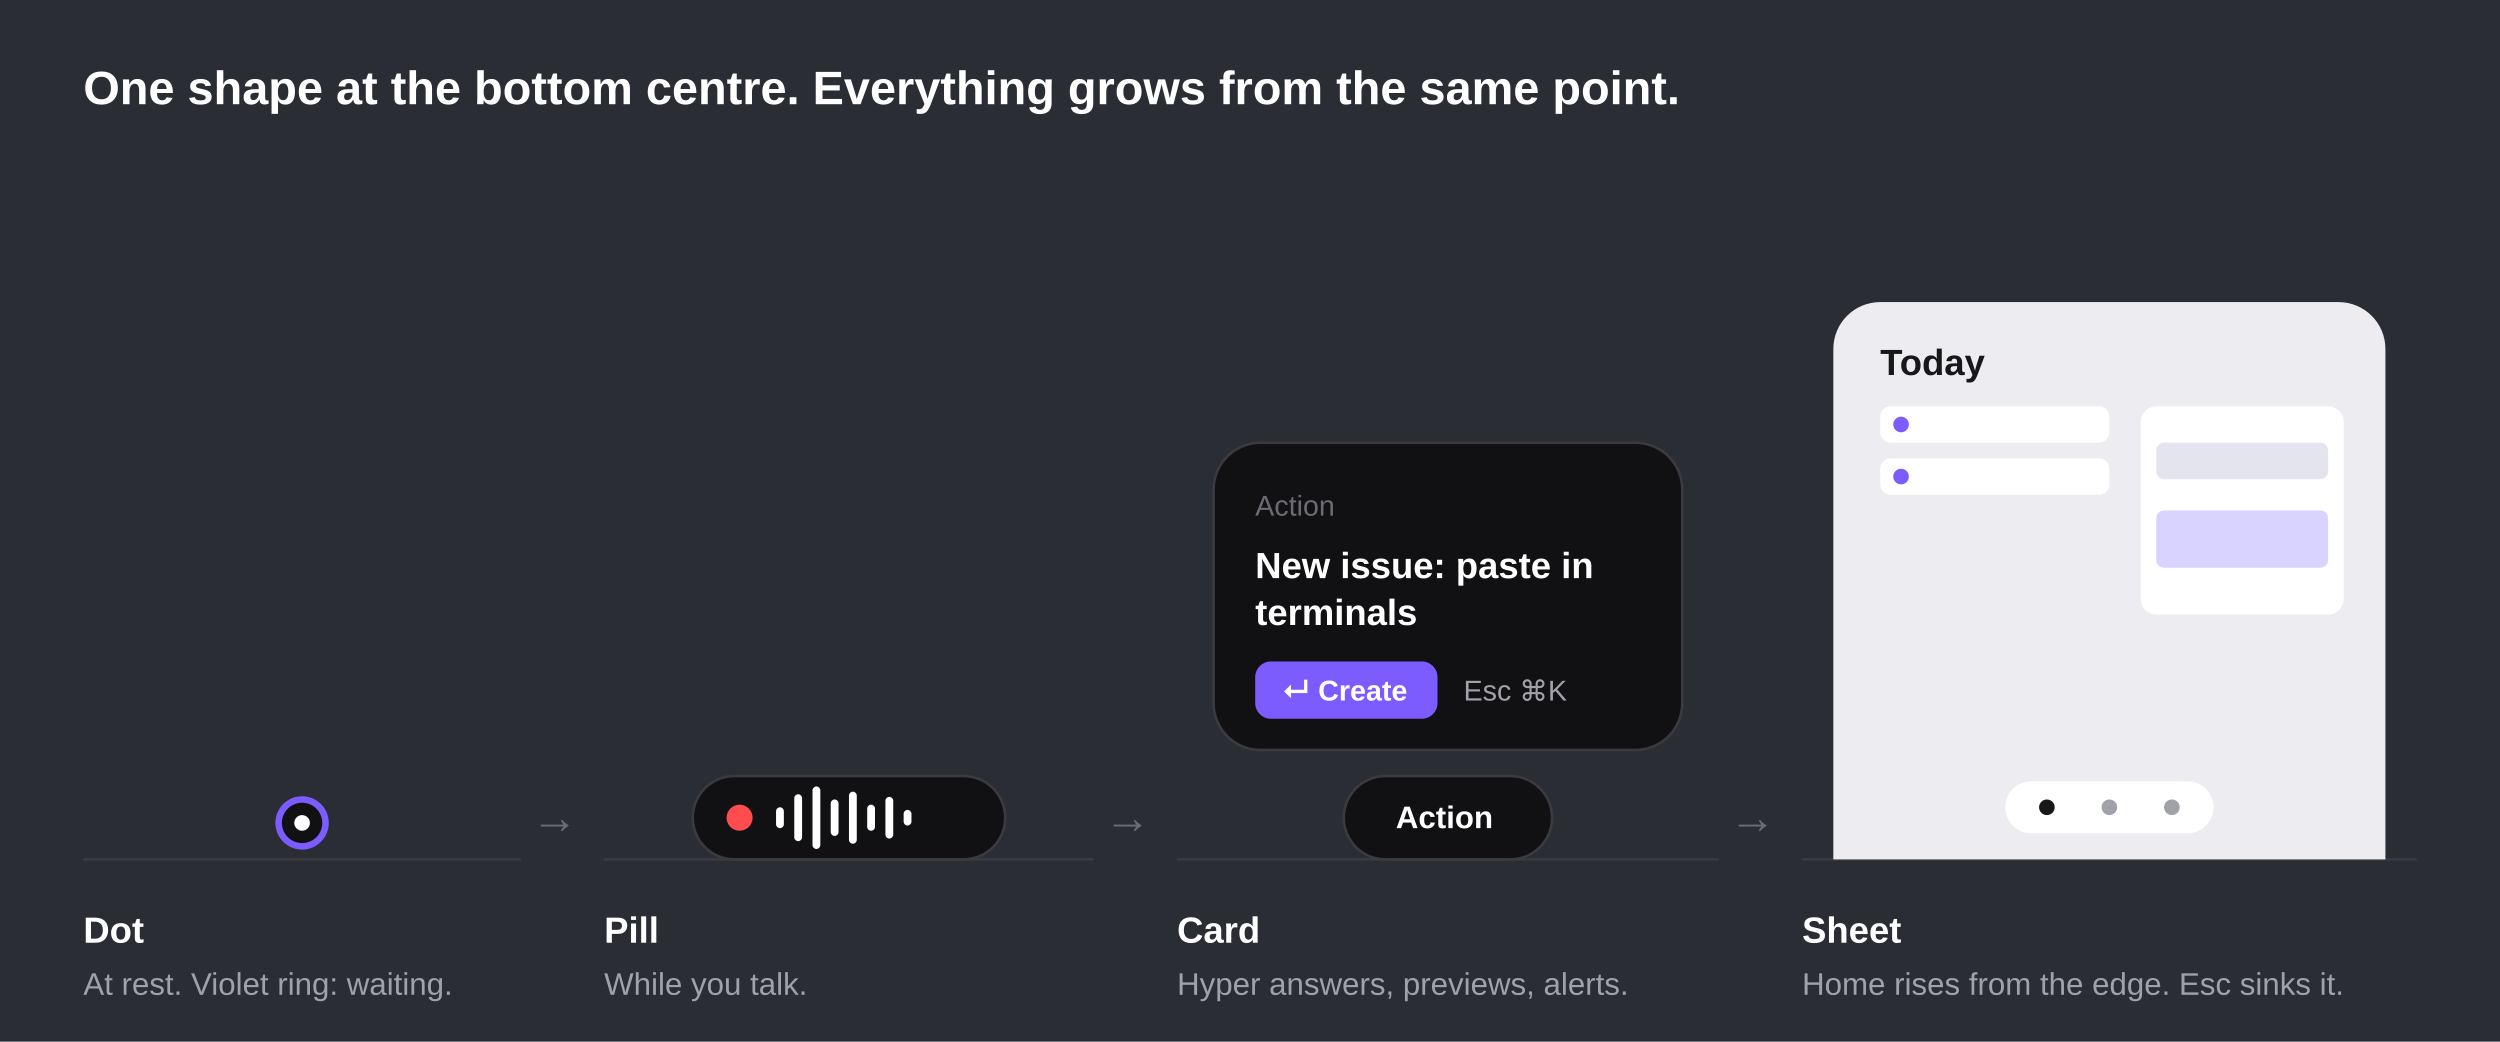
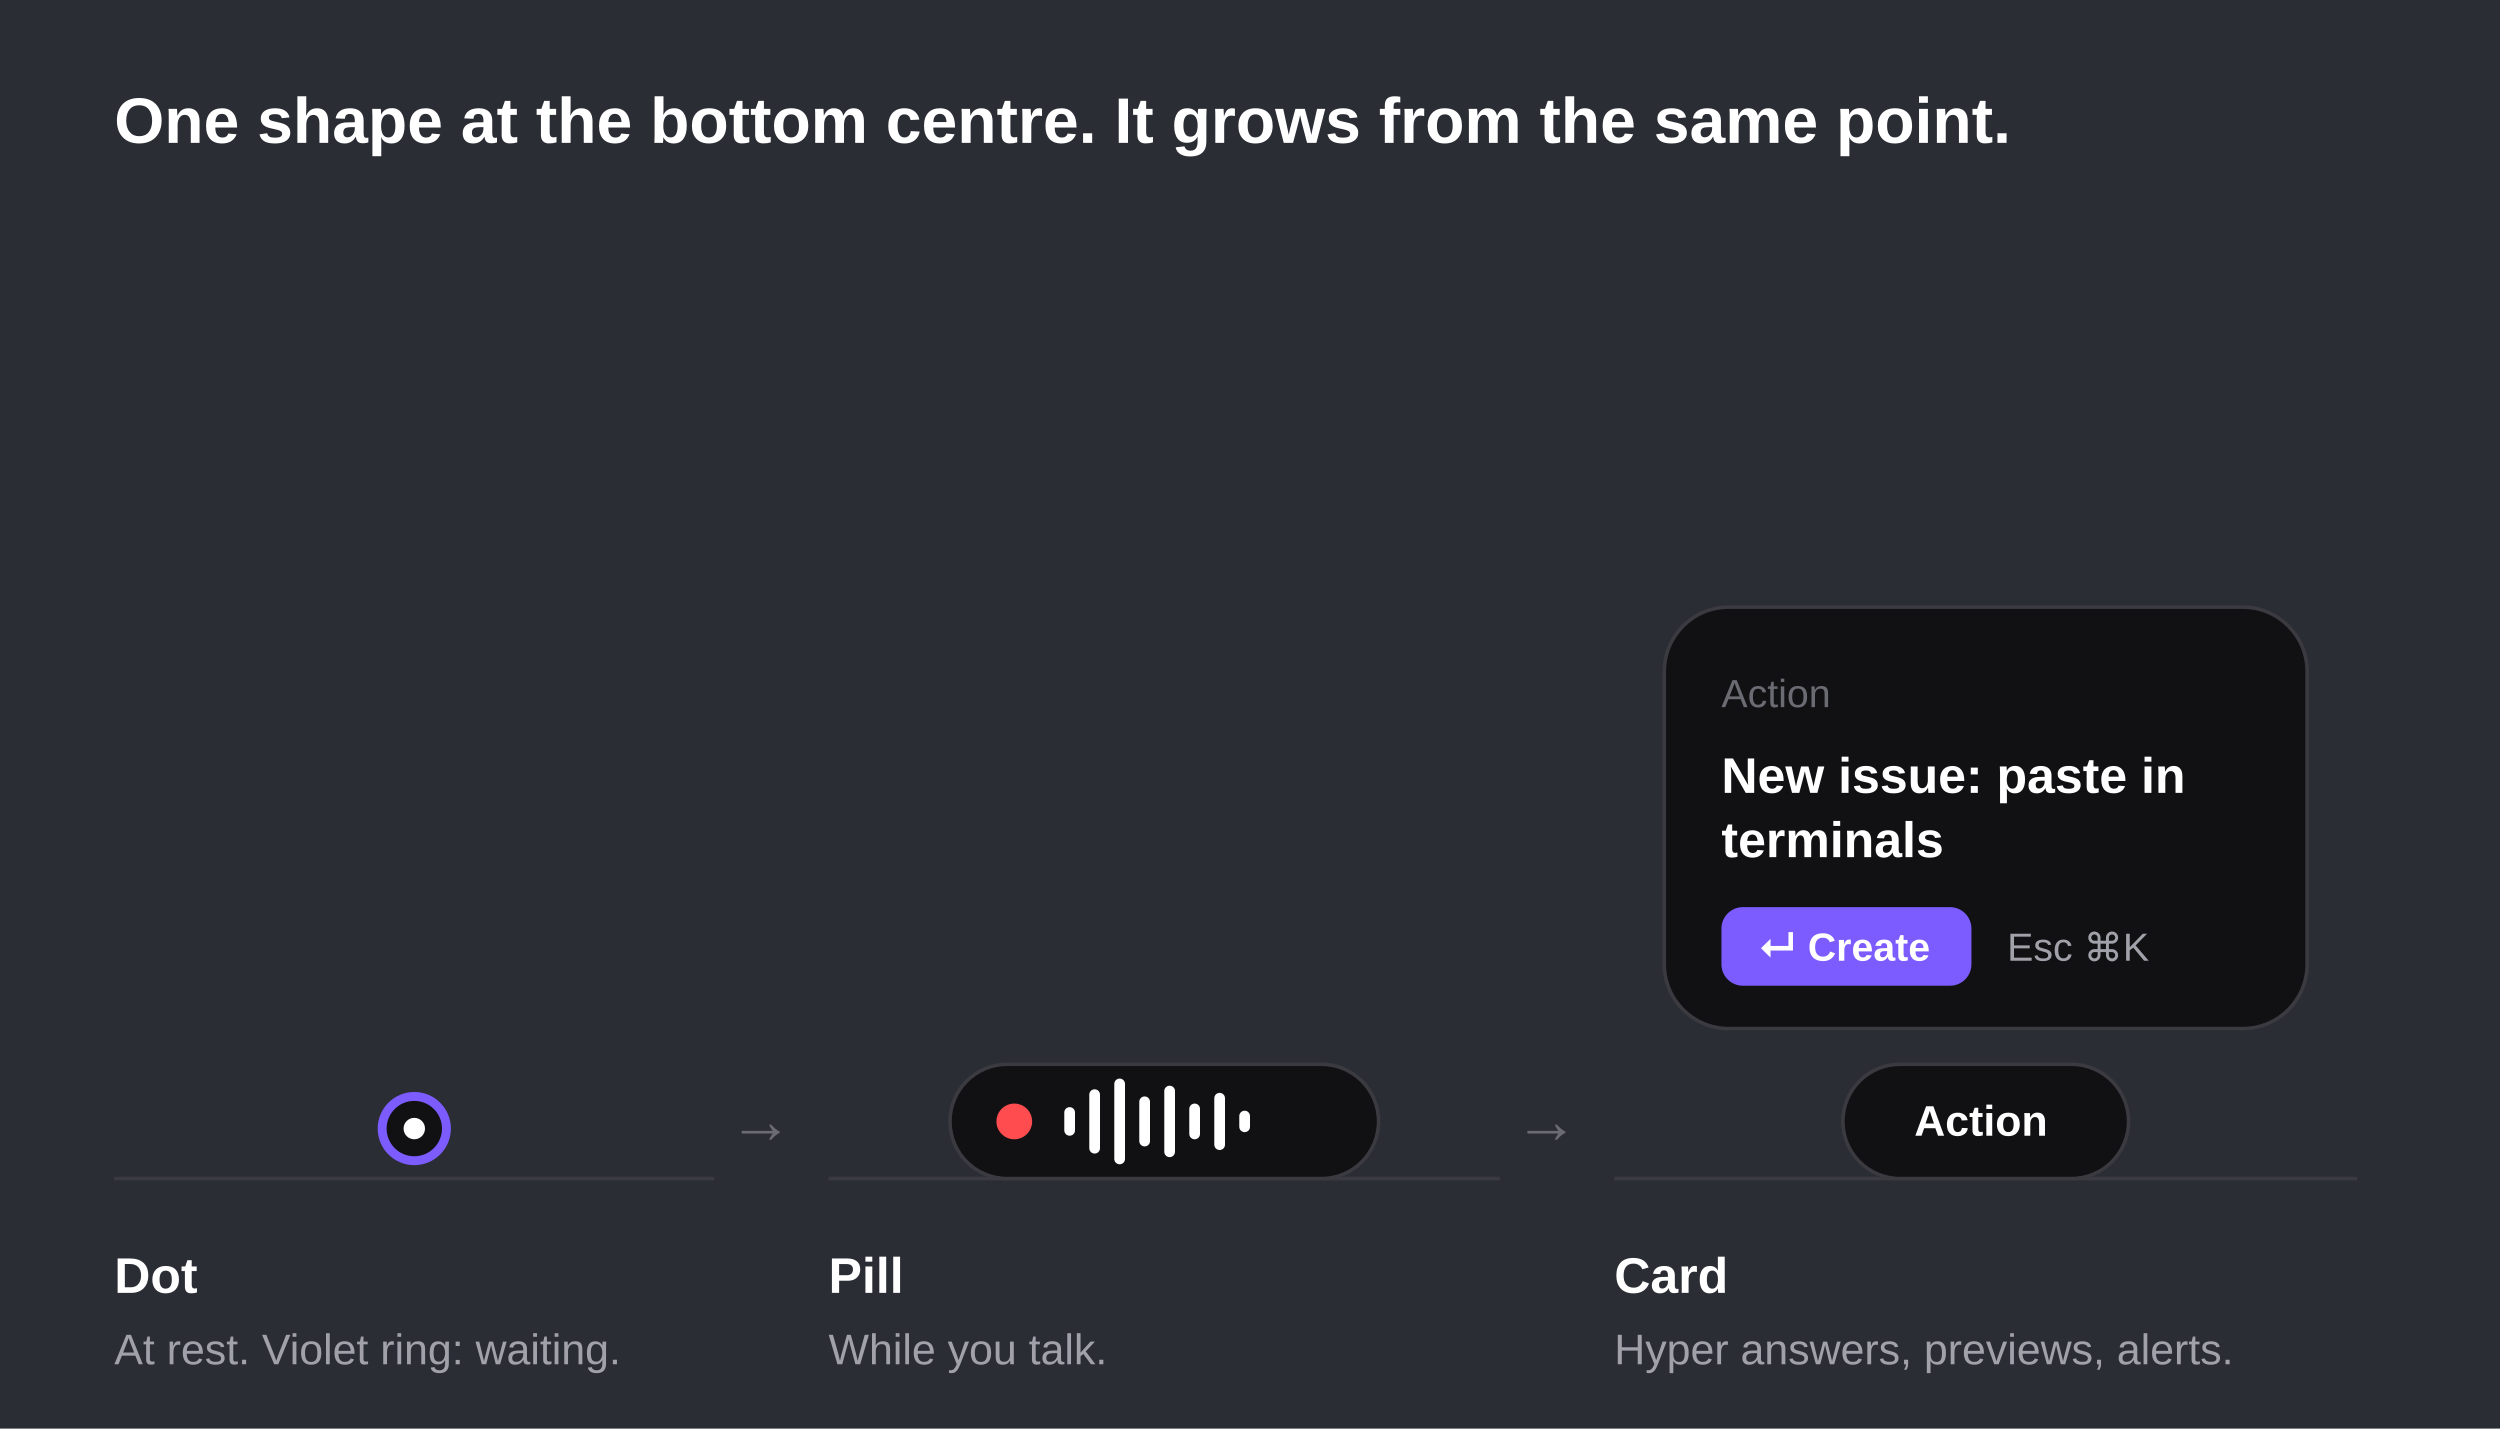
- <svg xmlns="http://www.w3.org/2000/svg" width="960" height="400" viewBox="0 0 960 400" font-family="-apple-system, BlinkMacSystemFont, 'SF Pro Rounded', 'SF Pro Text', 'Helvetica Neue', Arial, sans-serif">
-   <rect width="960" height="400" fill="#2A2D34" />
-   <text x="32" y="40" fill="#FFFFFF" font-size="18" font-weight="700">One shape at the bottom centre. Everything grows from the same point.</text>
+ <svg xmlns="http://www.w3.org/2000/svg" width="700" height="400" viewBox="0 0 700 400" font-family="-apple-system, BlinkMacSystemFont, 'SF Pro Rounded', 'SF Pro Text', 'Helvetica Neue', Arial, sans-serif">
+   <rect width="700" height="400" fill="#2A2D34" />
+   <text x="32" y="40" fill="#FFFFFF" font-size="18" font-weight="700">One shape at the bottom centre. It grows from the same point.</text>
  <g stroke="#3A3A40" stroke-width="1">
    <line x1="32" y1="330" x2="200" y2="330" />
    <line x1="232" y1="330" x2="420" y2="330" />
    <line x1="452" y1="330" x2="660" y2="330" />
-     <line x1="692" y1="330" x2="928" y2="330" />
  </g>
  <g>
    <circle cx="116" cy="316" r="9" fill="#111113" stroke="#7C5CFF" stroke-width="2.5" />
    <circle cx="116" cy="316" r="3" fill="#FFFFFF" />
    <text x="32" y="362" fill="#FFFFFF" font-size="14" font-weight="700">Dot</text>
    <text x="32" y="382" fill="#A1A1AA" font-size="12">At rest. Violet ring: waiting.</text>
  </g>
  <g>
    <rect x="266" y="298" width="120" height="32" rx="16" fill="#111113" stroke="#3A3A40" />
    <circle cx="284" cy="314" r="5" fill="#FF4D4F" />
    <g fill="#FFFFFF">
      <rect x="298" y="310" width="3" height="8" rx="1.5" />
      <rect x="305" y="305" width="3" height="18" rx="1.5" />
      <rect x="312" y="302" width="3" height="24" rx="1.5" />
      <rect x="319" y="307" width="3" height="14" rx="1.5" />
      <rect x="326" y="304" width="3" height="20" rx="1.5" />
      <rect x="333" y="309" width="3" height="10" rx="1.5" />
      <rect x="340" y="306" width="3" height="16" rx="1.5" />
      <rect x="347" y="311" width="3" height="6" rx="1.5" />
    </g>
    <text x="232" y="362" fill="#FFFFFF" font-size="14" font-weight="700">Pill</text>
    <text x="232" y="382" fill="#A1A1AA" font-size="12">While you talk.</text>
  </g>
  <g>
    <rect x="466" y="170" width="180" height="118" rx="18" fill="#111113" stroke="#3A3A40" />
    <text x="482" y="198" fill="#6B6B73" font-size="11">Action</text>
    <text x="482" y="222" fill="#FFFFFF" font-size="14" font-weight="700">New issue: paste in</text>
    <text x="482" y="240" fill="#FFFFFF" font-size="14" font-weight="700">terminals</text>
    <rect x="482" y="254" width="70" height="22" rx="6" fill="#7C5CFF" />
    <text x="492" y="269" fill="#FFFFFF" font-size="11" font-weight="700">↵ Create</text>
    <text x="562" y="269" fill="#A1A1AA" font-size="11">Esc  ⌘K</text>
    <rect x="516" y="298" width="80" height="32" rx="16" fill="#111113" stroke="#3A3A40" />
    <text x="536" y="318" fill="#FFFFFF" font-size="12" font-weight="600">Action</text>
    <text x="452" y="362" fill="#FFFFFF" font-size="14" font-weight="700">Card</text>
    <text x="452" y="382" fill="#A1A1AA" font-size="12">Hyper answers, previews, alerts.</text>
  </g>
-   <g>
-     <path d="M704 330 v-196 a18 18 0 0 1 18 -18 h176 a18 18 0 0 1 18 18 v196 z" fill="#ECECF1" />
-     <text x="722" y="144" fill="#18181B" font-size="14" font-weight="700">Today</text>
-     <rect x="722" y="156" width="88" height="14" rx="4" fill="#FFFFFF" />
-     <rect x="722" y="176" width="88" height="14" rx="4" fill="#FFFFFF" />
-     <circle cx="730" cy="163" r="3" fill="#7C5CFF" />
-     <circle cx="730" cy="183" r="3" fill="#7C5CFF" />
-     <rect x="822" y="156" width="78" height="80" rx="6" fill="#FFFFFF" />
-     <rect x="828" y="170" width="66" height="14" rx="3" fill="#E4E4EF" />
-     <rect x="828" y="196" width="66" height="22" rx="3" fill="#D9D3FF" />
-     <rect x="770" y="300" width="80" height="20" rx="10" fill="#FFFFFF" />
-     <circle cx="786" cy="310" r="3" fill="#18181B" />
-     <circle cx="810" cy="310" r="3" fill="#A1A1AA" />
-     <circle cx="834" cy="310" r="3" fill="#A1A1AA" />
-     <text x="692" y="362" fill="#FFFFFF" font-size="14" font-weight="700">Sheet</text>
-     <text x="692" y="382" fill="#A1A1AA" font-size="12">Home rises from the edge. Esc sinks it.</text>
-   </g>
  <g fill="#6B6B73" font-size="18">
    <text x="204" y="320">→</text>
    <text x="424" y="320">→</text>
-     <text x="664" y="320">→</text>
  </g>
</svg>
